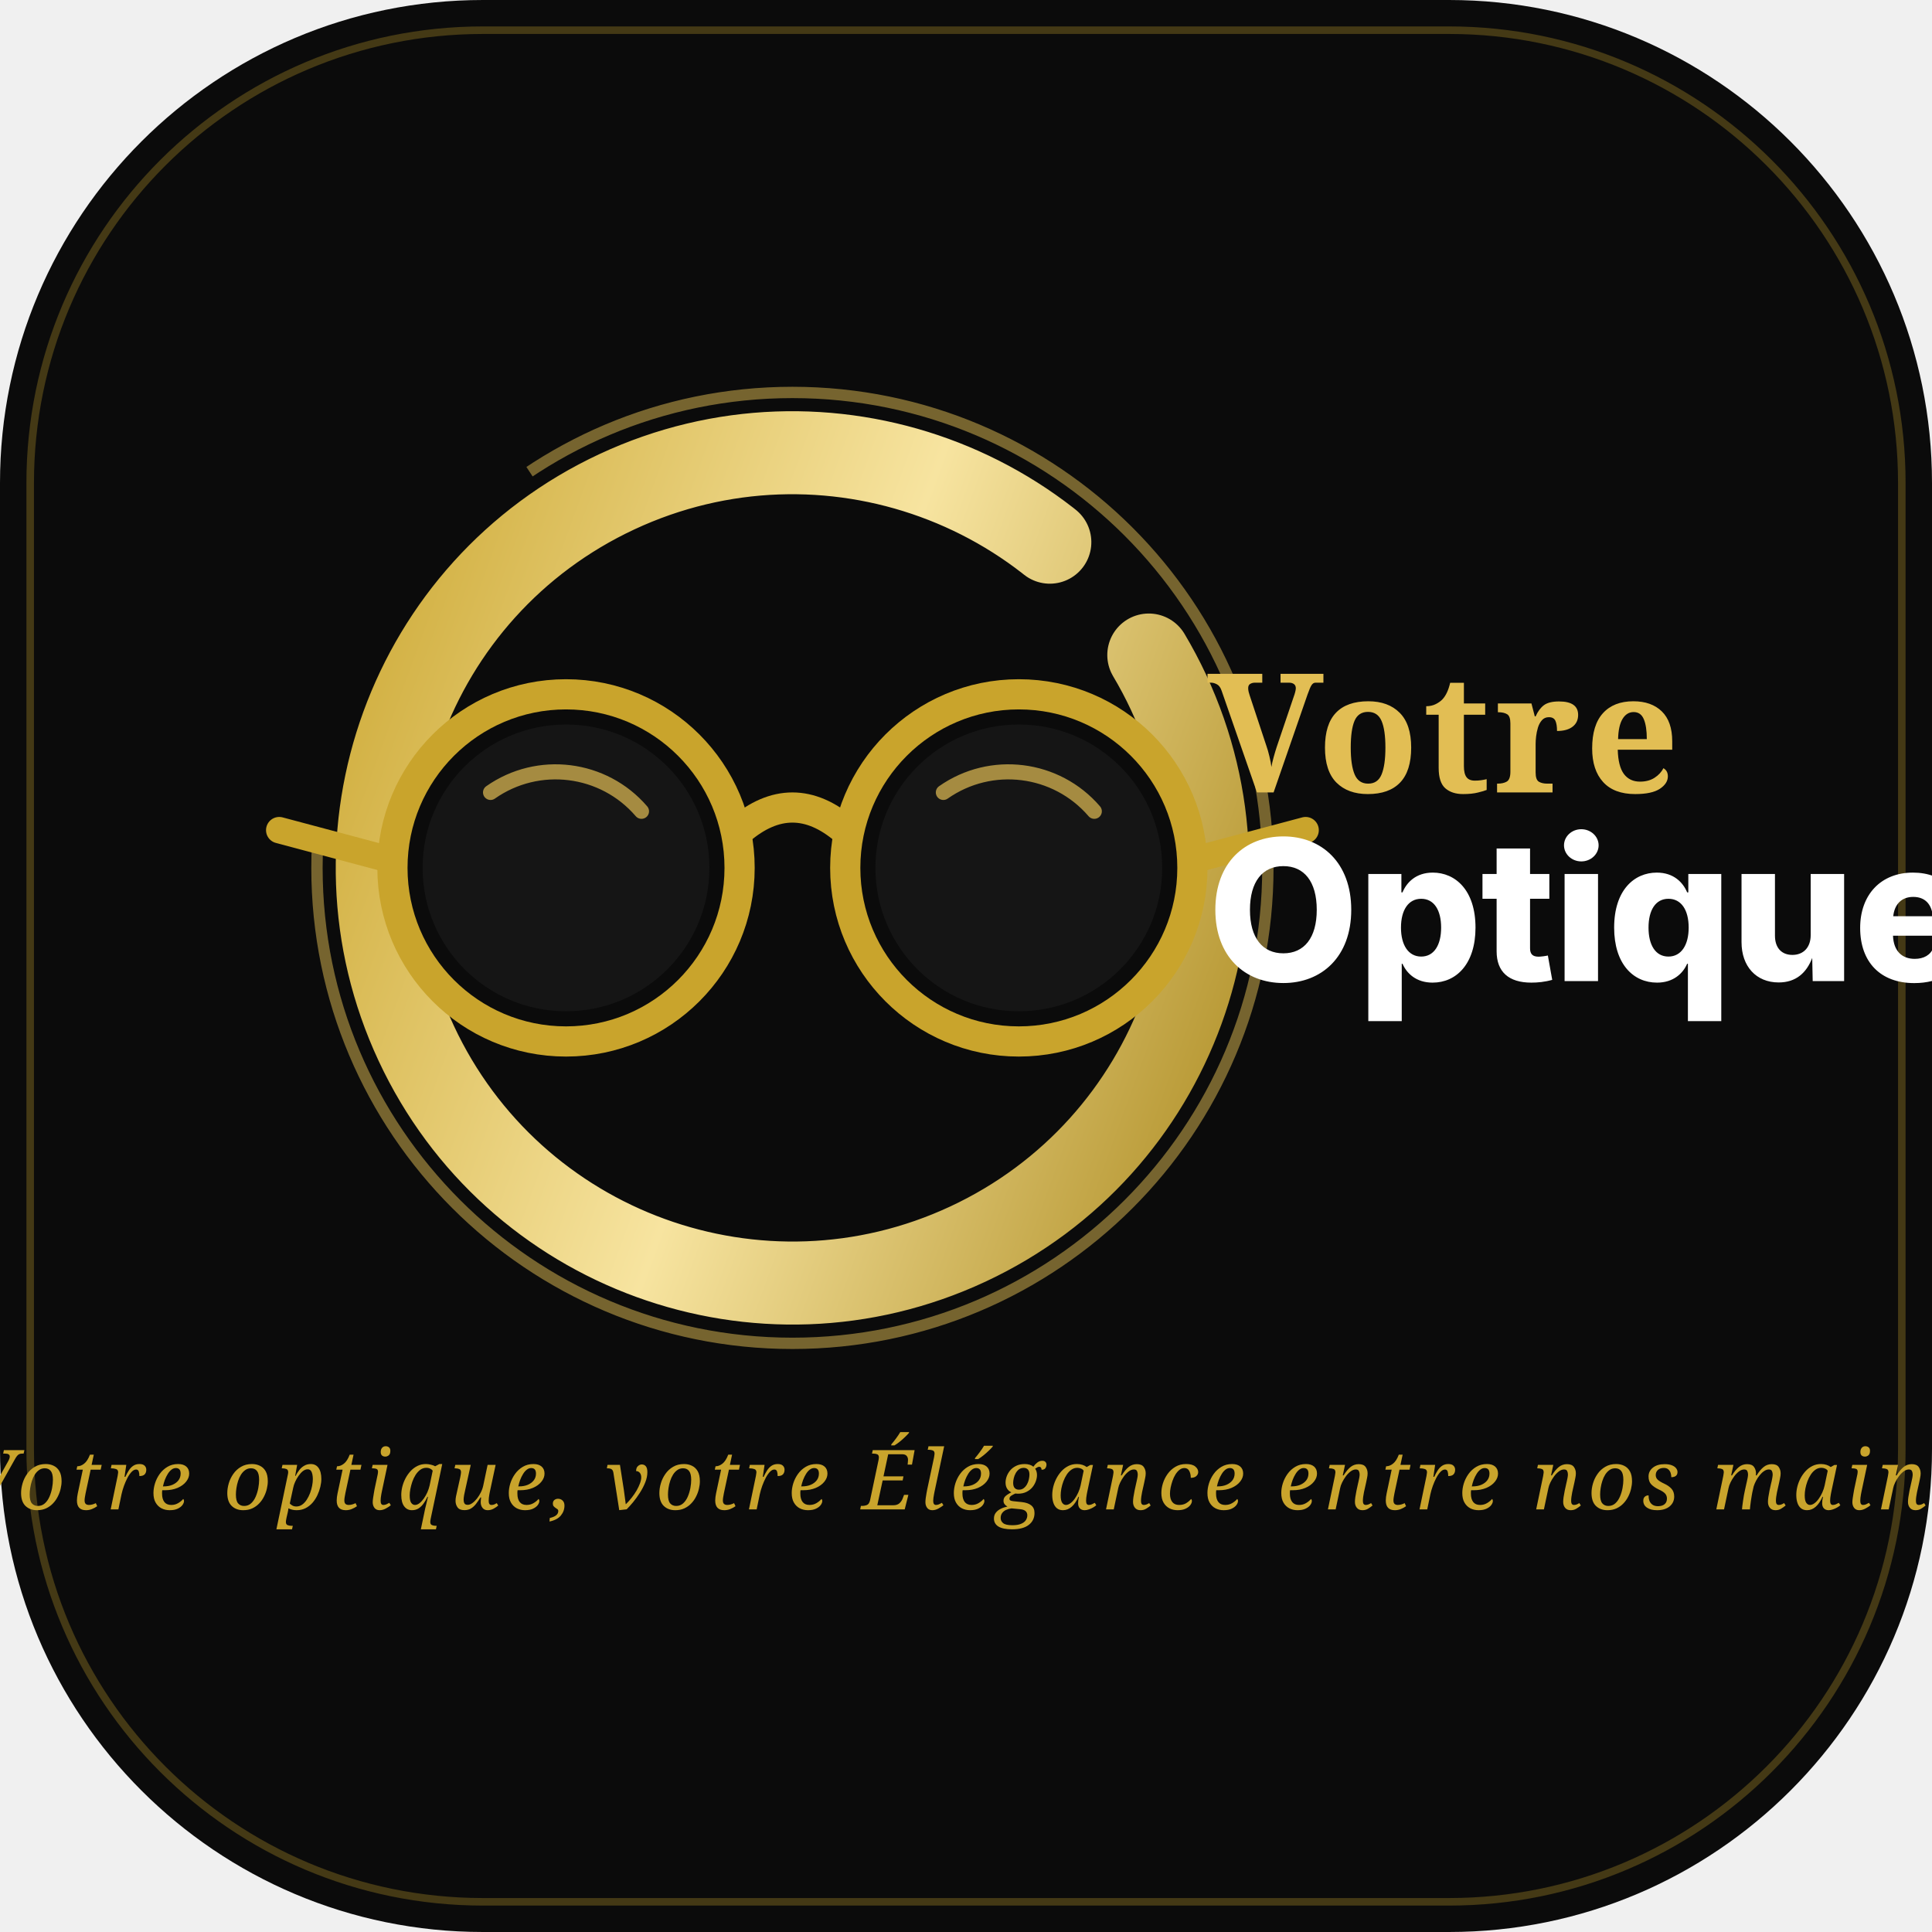
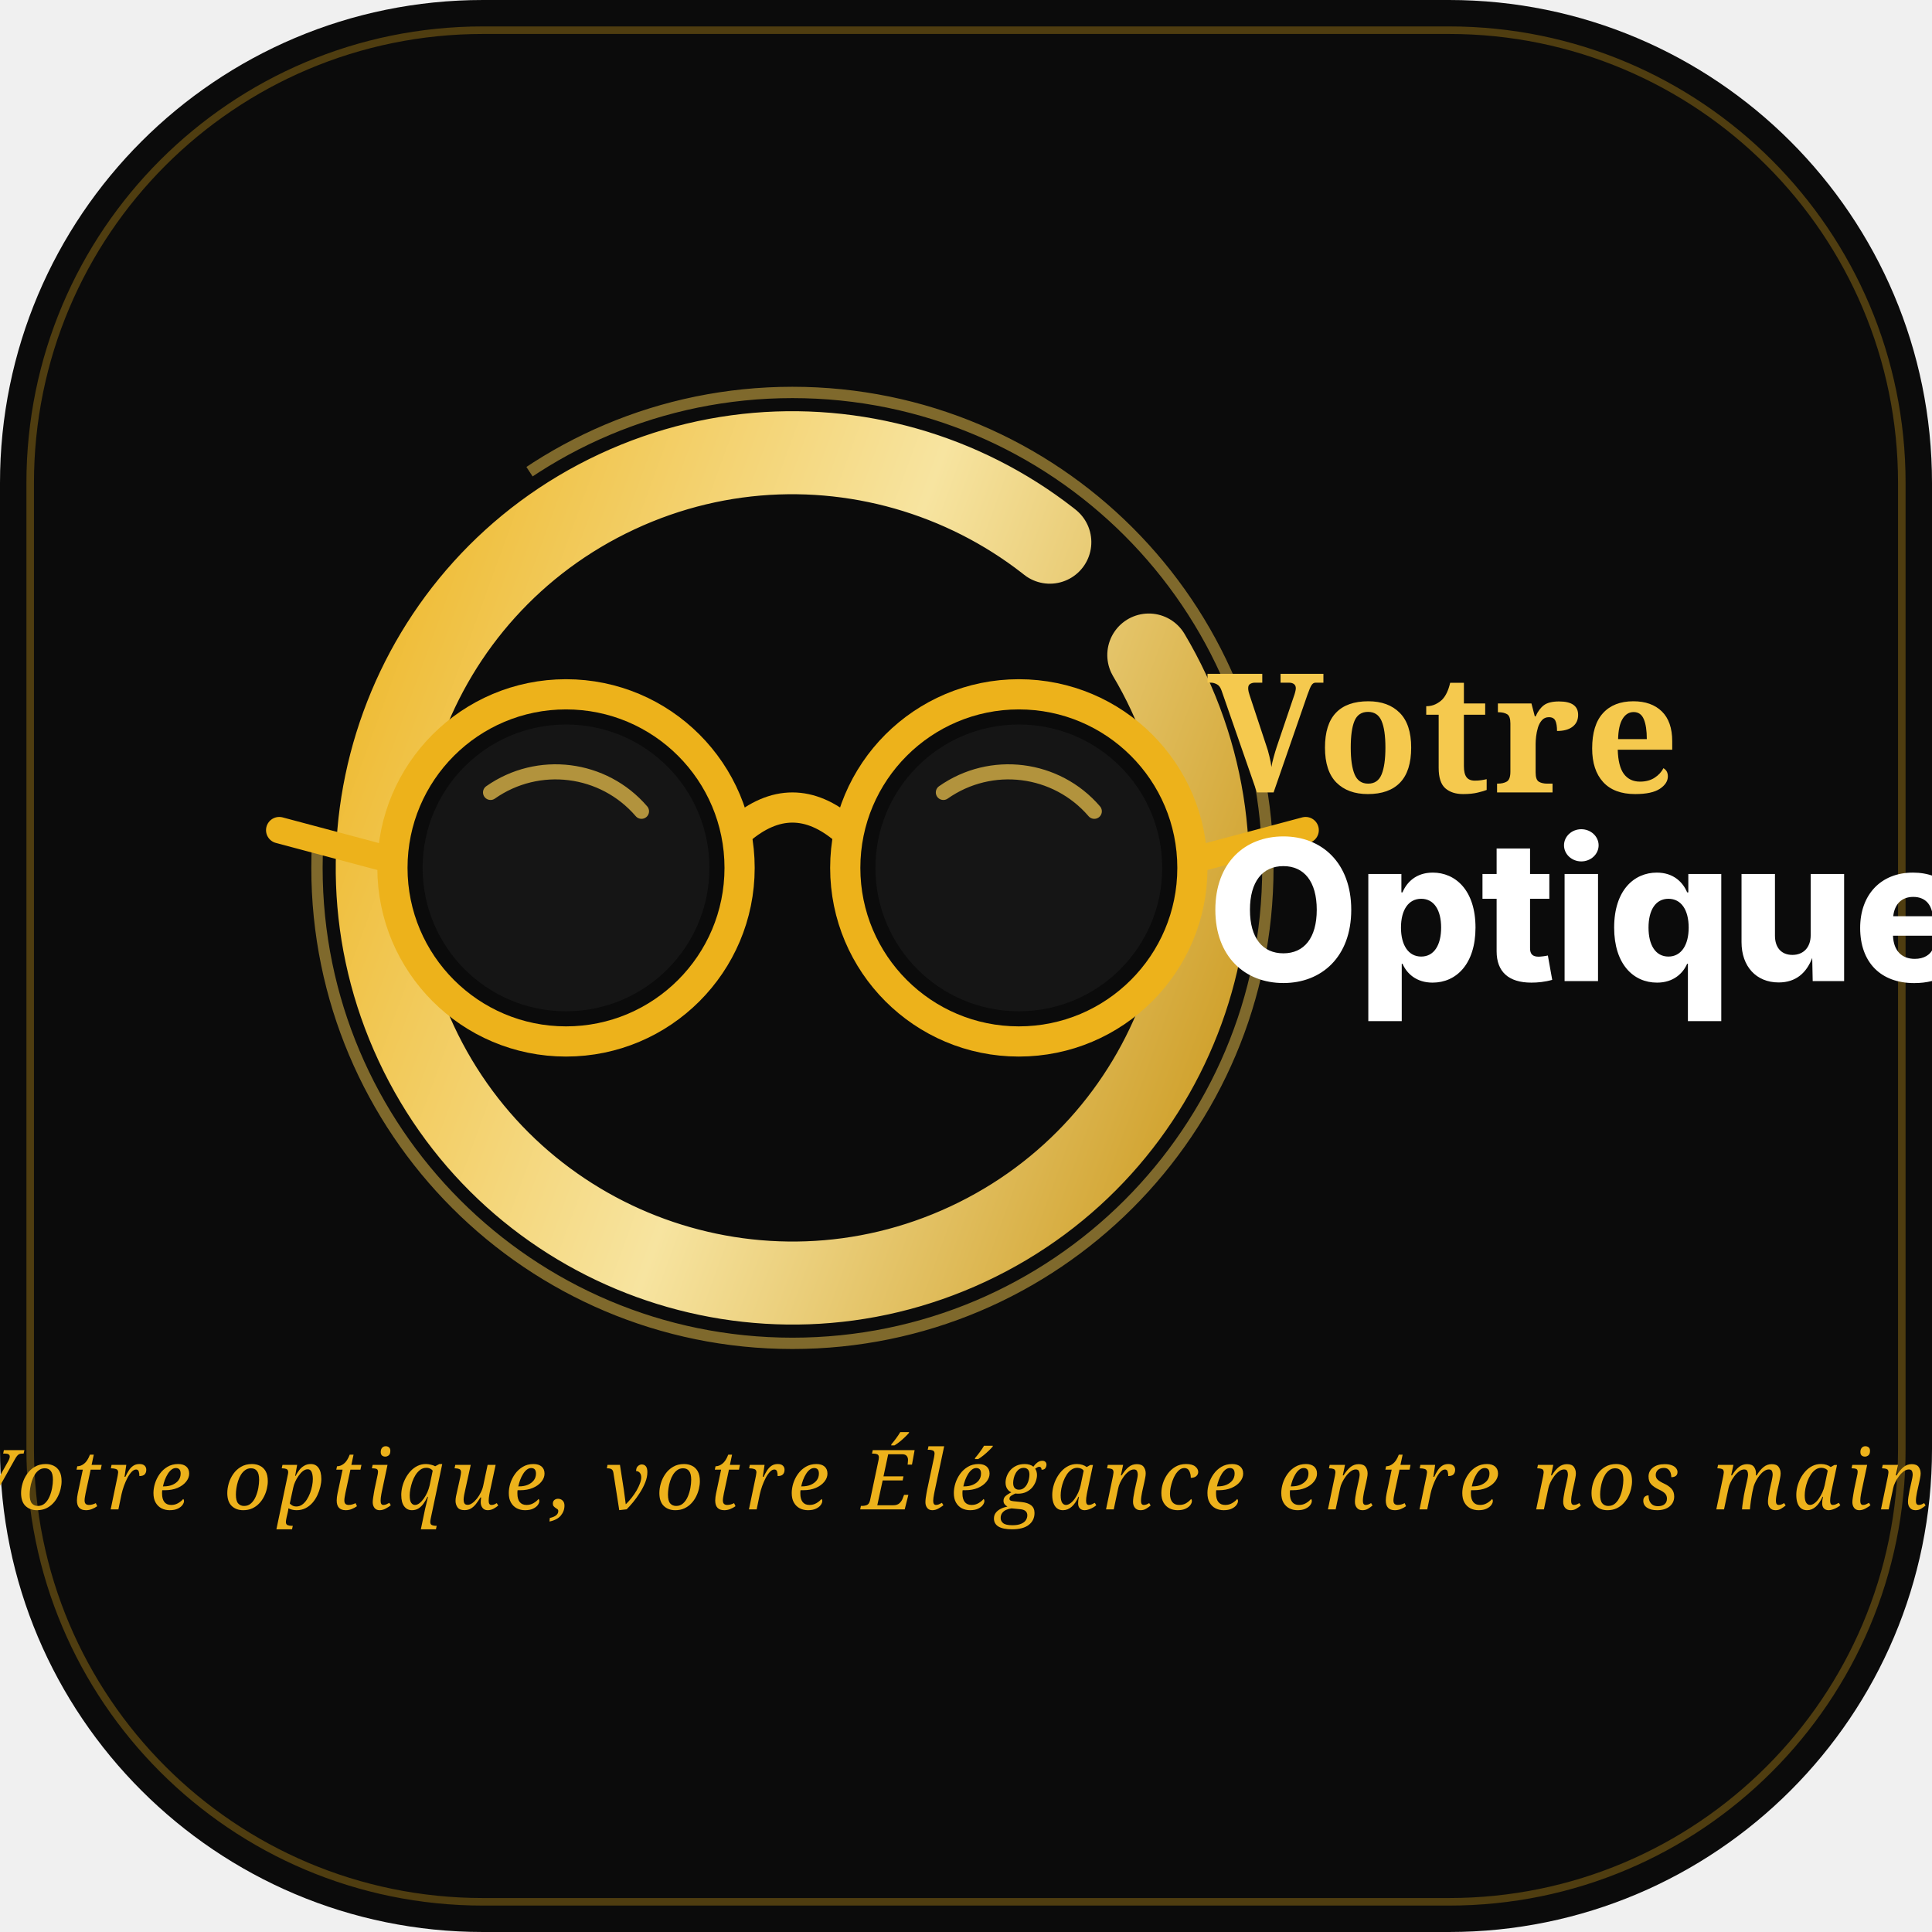
<svg xmlns="http://www.w3.org/2000/svg" viewBox="0 0 512 512" fill="none">
  <rect width="512" height="512" rx="128" fill="#0B0B0B" />
-   <rect x="8" y="8" width="496" height="496" rx="120" stroke="#C9A42C" stroke-opacity="0.3" stroke-width="2" />
+   <rect x="8" y="8" width="496" height="496" rx="120" stroke="#EDB21B" stroke-opacity="0.3" stroke-width="2" />
  <circle cx="210" cy="230" r="110" stroke="url(#goldGradient)" stroke-width="22" stroke-linecap="round" stroke-dasharray="640 40" transform="rotate(-25 210 230)" />
-   <circle cx="210" cy="230" r="126" stroke="#E2BE54" stroke-width="3" stroke-opacity="0.5" stroke-dasharray="400 120" />
-   <circle cx="150" cy="230" r="46" fill="#0B0B0B" stroke="#C9A42C" stroke-width="8" />
+   <circle cx="210" cy="230" r="126" stroke="#F5C94E" stroke-width="3" stroke-opacity="0.5" stroke-dasharray="400 120" />
+   <circle cx="150" cy="230" r="46" fill="#0B0B0B" stroke="#EDB21B" stroke-width="8" />
  <circle cx="150" cy="230" r="38" fill="#151515" />
-   <path d="M130 210 A 30 30 0 0 1 170 215" stroke="#E2BE54" stroke-width="4" stroke-linecap="round" opacity="0.7" />
-   <circle cx="270" cy="230" r="46" fill="#0B0B0B" stroke="#C9A42C" stroke-width="8" />
+   <path d="M130 210 A 30 30 0 0 1 170 215" stroke="#F5C94E" stroke-width="4" stroke-linecap="round" opacity="0.7" />
+   <circle cx="270" cy="230" r="46" fill="#0B0B0B" stroke="#EDB21B" stroke-width="8" />
  <circle cx="270" cy="230" r="38" fill="#151515" />
-   <path d="M250 210 A 30 30 0 0 1 290 215" stroke="#E2BE54" stroke-width="4" stroke-linecap="round" opacity="0.7" />
-   <path d="M196 220 Q 210 208 224 220" stroke="#C9A42C" stroke-width="8" stroke-linecap="round" fill="none" />
-   <path d="M104 228 L 74 220" stroke="#C9A42C" stroke-width="7" stroke-linecap="round" />
-   <path d="M316 228 L 346 220" stroke="#C9A42C" stroke-width="7" stroke-linecap="round" />
-   <text x="320" y="210" font-family="'Cormorant Garamond', 'Playfair Display', serif" font-size="44" font-weight="600" fill="#E2BE54" letter-spacing="1">Votre</text>
+   <path d="M250 210 A 30 30 0 0 1 290 215" stroke="#F5C94E" stroke-width="4" stroke-linecap="round" opacity="0.7" />
+   <path d="M196 220 Q 210 208 224 220" stroke="#EDB21B" stroke-width="8" stroke-linecap="round" fill="none" />
+   <path d="M104 228 L 74 220" stroke="#EDB21B" stroke-width="7" stroke-linecap="round" />
+   <path d="M316 228 L 346 220" stroke="#EDB21B" stroke-width="7" stroke-linecap="round" />
+   <text x="320" y="210" font-family="'Cormorant Garamond', 'Playfair Display', serif" font-size="44" font-weight="600" fill="#F5C94E" letter-spacing="1">Votre</text>
  <text x="320" y="260" font-family="'Plus Jakarta Sans', 'Inter', sans-serif" font-size="52" font-weight="800" fill="#FFFFFF" letter-spacing="-0.5">Optique</text>
-   <text x="256" y="400" text-anchor="middle" font-family="'Cormorant Garamond', 'Playfair Display', serif" font-size="22" font-style="italic" fill="#C9A42C" letter-spacing="1.5">Votre optique, votre Élégance entre nos mains</text>
+   <text x="256" y="400" text-anchor="middle" font-family="'Cormorant Garamond', 'Playfair Display', serif" font-size="22" font-style="italic" fill="#EDB21B" letter-spacing="1.5">Votre optique, votre Élégance entre nos mains</text>
  <defs>
    <linearGradient id="goldGradient" x1="100" y1="120" x2="320" y2="340" gradientUnits="userSpaceOnUse">
-       <stop offset="0%" stop-color="#C9A42C" />
+       <stop offset="0%" stop-color="#EDB21B" />
      <stop offset="50%" stop-color="#F7E4A0" />
-       <stop offset="100%" stop-color="#A9871B" />
+       <stop offset="100%" stop-color="#C6900F" />
    </linearGradient>
  </defs>
</svg>
